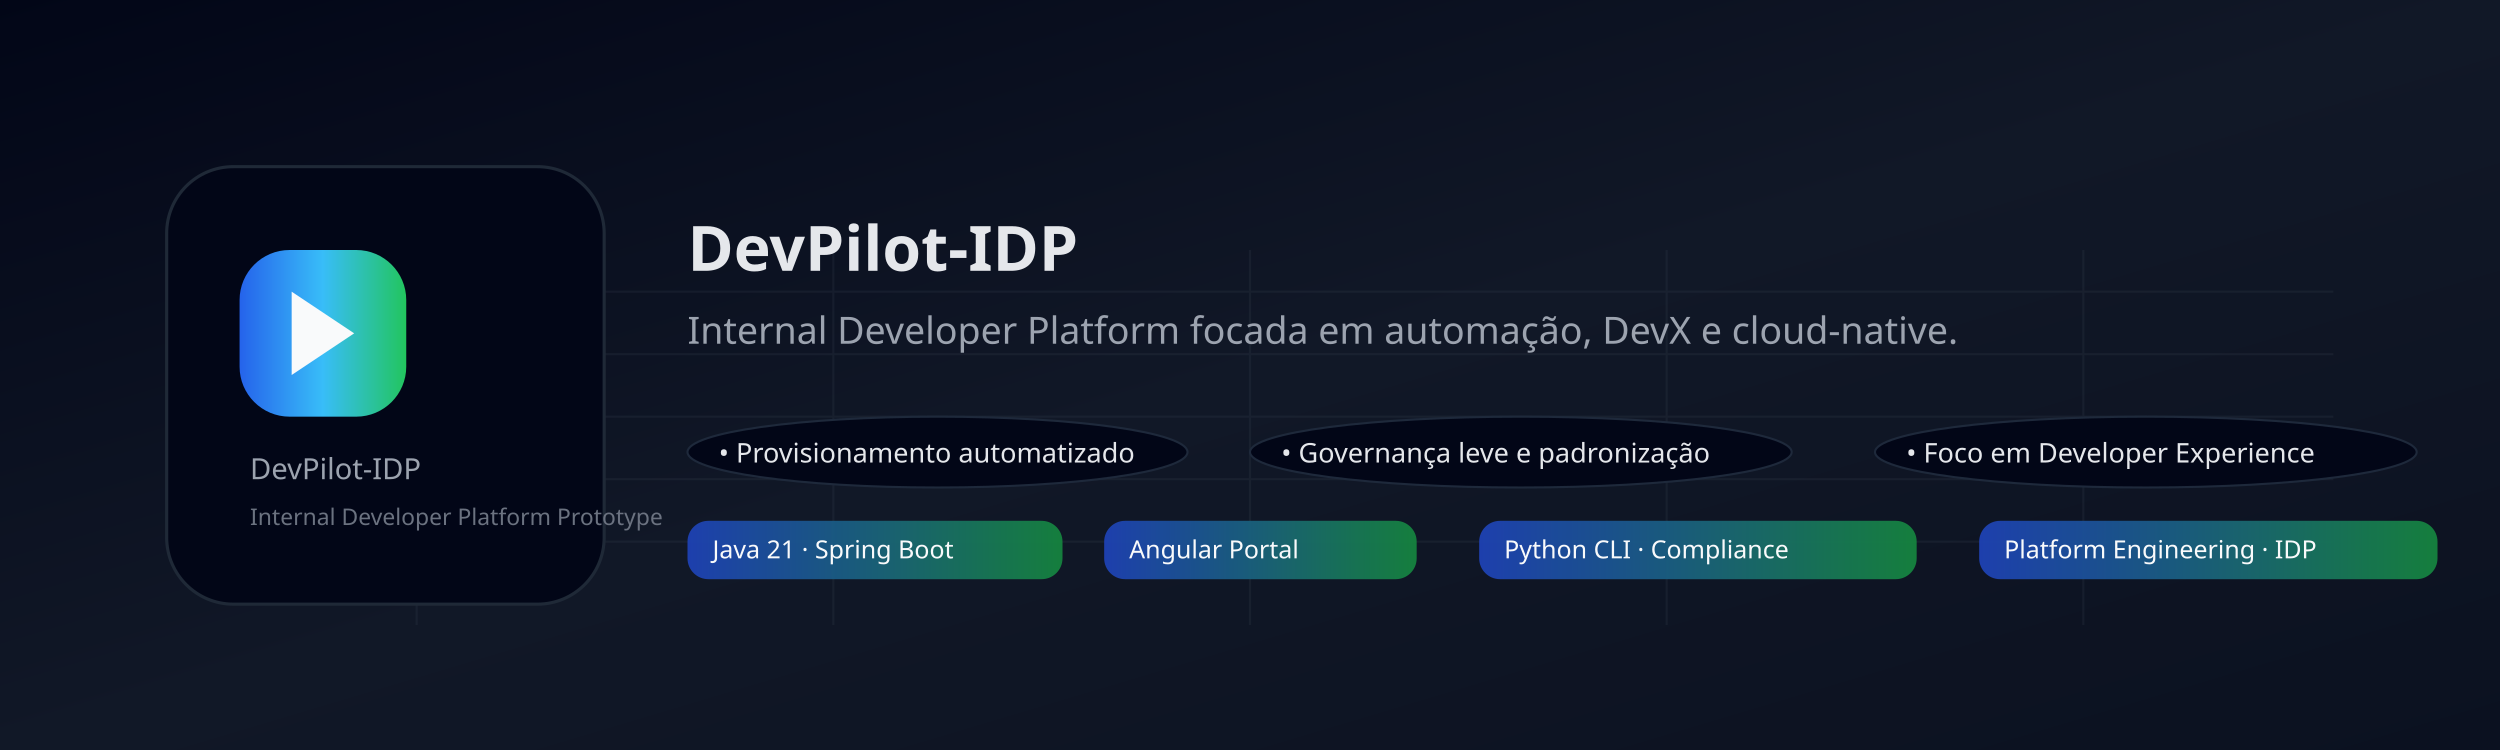
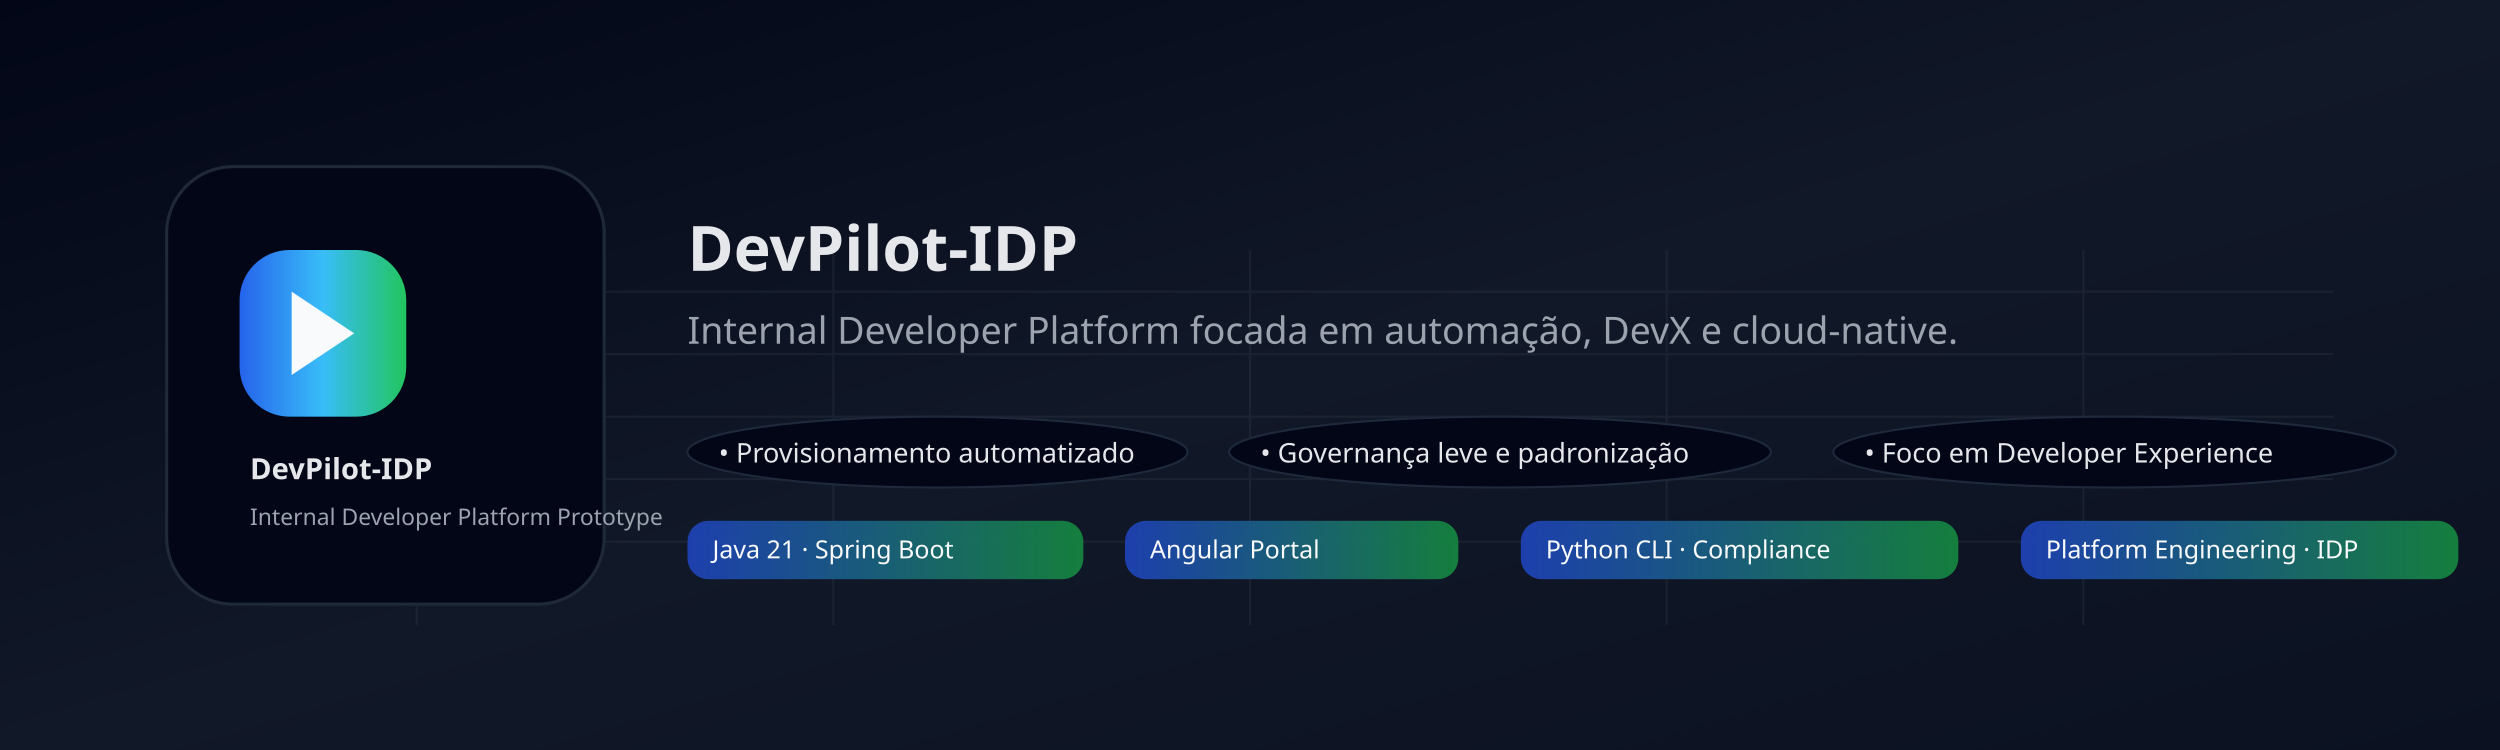
<svg xmlns="http://www.w3.org/2000/svg" width="1200" height="360" viewBox="0 0 1200 360">
  <defs>
    <linearGradient id="bgGrad" x1="0%" y1="0%" x2="100%" y2="100%">
      <stop offset="0%" stop-color="#020617" />
      <stop offset="50%" stop-color="#111827" />
      <stop offset="100%" stop-color="#0B1120" />
    </linearGradient>
    <linearGradient id="pillGrad" x1="0%" y1="0%" x2="100%" y2="0%">
      <stop offset="0%" stop-color="#2563EB" />
      <stop offset="50%" stop-color="#38BDF8" />
      <stop offset="100%" stop-color="#22C55E" />
    </linearGradient>
    <linearGradient id="chipGrad" x1="0%" y1="0%" x2="100%" y2="0%">
      <stop offset="0%" stop-color="#1E40AF" />
      <stop offset="100%" stop-color="#15803D" />
    </linearGradient>
  </defs>
  <rect x="0" y="0" width="1200" height="360" fill="url(#bgGrad)" />
-   <g opacity="0.15">
+   <g opacity="0.18">
    <path d="M80 260 H1120" stroke="#4B5563" stroke-width="1" />
    <path d="M80 230 H1120" stroke="#4B5563" stroke-width="1" />
    <path d="M80 200 H1120" stroke="#4B5563" stroke-width="1" />
    <path d="M80 170 H1120" stroke="#4B5563" stroke-width="1" />
    <path d="M80 140 H1120" stroke="#4B5563" stroke-width="1" />
    <path d="M200 120 V300" stroke="#4B5563" stroke-width="1" />
    <path d="M400 120 V300" stroke="#4B5563" stroke-width="1" />
    <path d="M600 120 V300" stroke="#4B5563" stroke-width="1" />
    <path d="M800 120 V300" stroke="#4B5563" stroke-width="1" />
    <path d="M1000 120 V300" stroke="#4B5563" stroke-width="1" />
  </g>
  <rect x="80" y="80" width="210" height="210" rx="32" fill="#020617" stroke="#1F2937" stroke-width="1.5" />
  <rect x="115" y="120" width="80" height="80" rx="24" fill="url(#pillGrad)" />
  <path d="M140 140 L170 160 L140 180 Z" fill="#F9FAFB" />
-   <text x="120" y="230" fill="#9CA3AF" font-family="Segoe UI, system-ui" font-size="14">
+   <text x="120" y="230" fill="#E5E7EB" font-family="Segoe UI, system-ui" font-size="14" font-weight="600">
    DevPilot-IDP
  </text>
-   <text x="120" y="252" fill="#6B7280" font-family="Segoe UI, system-ui" font-size="11">
+   <text x="120" y="252" fill="#9CA3AF" font-family="Segoe UI, system-ui" font-size="11">
    Internal Developer Platform Prototype
  </text>
  <text x="330" y="130" fill="#E5E7EB" font-family="Segoe UI, system-ui" font-size="30" font-weight="600">
    DevPilot-IDP
  </text>
  <text x="330" y="165" fill="#9CA3AF" font-family="Segoe UI, system-ui" font-size="18">
    Internal Developer Platform focada em automação, DevX e cloud-native.
  </text>
  <rect x="330" y="200" rx="999" width="240" height="34" fill="#020617" stroke="#1E293B" stroke-width="1" />
  <text x="345" y="222" fill="#E5E7EB" font-family="Segoe UI, system-ui" font-size="13">
    • Provisionamento automatizado
  </text>
-   <rect x="600" y="200" rx="999" width="260" height="34" fill="#020617" stroke="#1E293B" stroke-width="1" />
-   <text x="615" y="222" fill="#E5E7EB" font-family="Segoe UI, system-ui" font-size="13">
+   <rect x="590" y="200" rx="999" width="260" height="34" fill="#020617" stroke="#1E293B" stroke-width="1" />
+   <text x="605" y="222" fill="#E5E7EB" font-family="Segoe UI, system-ui" font-size="13">
    • Governança leve e padronização
  </text>
-   <rect x="900" y="200" rx="999" width="260" height="34" fill="#020617" stroke="#1E293B" stroke-width="1" />
-   <text x="915" y="222" fill="#E5E7EB" font-family="Segoe UI, system-ui" font-size="13">
+   <rect x="880" y="200" rx="999" width="270" height="34" fill="#020617" stroke="#1E293B" stroke-width="1" />
+   <text x="895" y="222" fill="#E5E7EB" font-family="Segoe UI, system-ui" font-size="13">
    • Foco em Developer Experience
  </text>
-   <rect x="330" y="250" rx="10" width="180" height="28" fill="url(#chipGrad)" opacity="0.98" />
+   <rect x="330" y="250" rx="10" width="190" height="28" fill="url(#chipGrad)" opacity="0.98" />
  <text x="342" y="268" fill="#F9FAFB" font-family="Segoe UI, system-ui" font-size="12">
    Java 21 · Spring Boot
  </text>
-   <rect x="530" y="250" rx="10" width="150" height="28" fill="url(#chipGrad)" opacity="0.98" />
-   <text x="542" y="268" fill="#F9FAFB" font-family="Segoe UI, system-ui" font-size="12">
+   <rect x="540" y="250" rx="10" width="160" height="28" fill="url(#chipGrad)" opacity="0.98" />
+   <text x="552" y="268" fill="#F9FAFB" font-family="Segoe UI, system-ui" font-size="12">
    Angular Portal
  </text>
-   <rect x="710" y="250" rx="10" width="210" height="28" fill="url(#chipGrad)" opacity="0.98" />
-   <text x="722" y="268" fill="#F9FAFB" font-family="Segoe UI, system-ui" font-size="12">
+   <rect x="730" y="250" rx="10" width="210" height="28" fill="url(#chipGrad)" opacity="0.98" />
+   <text x="742" y="268" fill="#F9FAFB" font-family="Segoe UI, system-ui" font-size="12">
    Python CLI · Compliance
  </text>
-   <rect x="950" y="250" rx="10" width="220" height="28" fill="url(#chipGrad)" opacity="0.98" />
-   <text x="962" y="268" fill="#F9FAFB" font-family="Segoe UI, system-ui" font-size="12">
+   <rect x="970" y="250" rx="10" width="210" height="28" fill="url(#chipGrad)" opacity="0.98" />
+   <text x="982" y="268" fill="#F9FAFB" font-family="Segoe UI, system-ui" font-size="12">
    Platform Engineering · IDP
  </text>
</svg>
